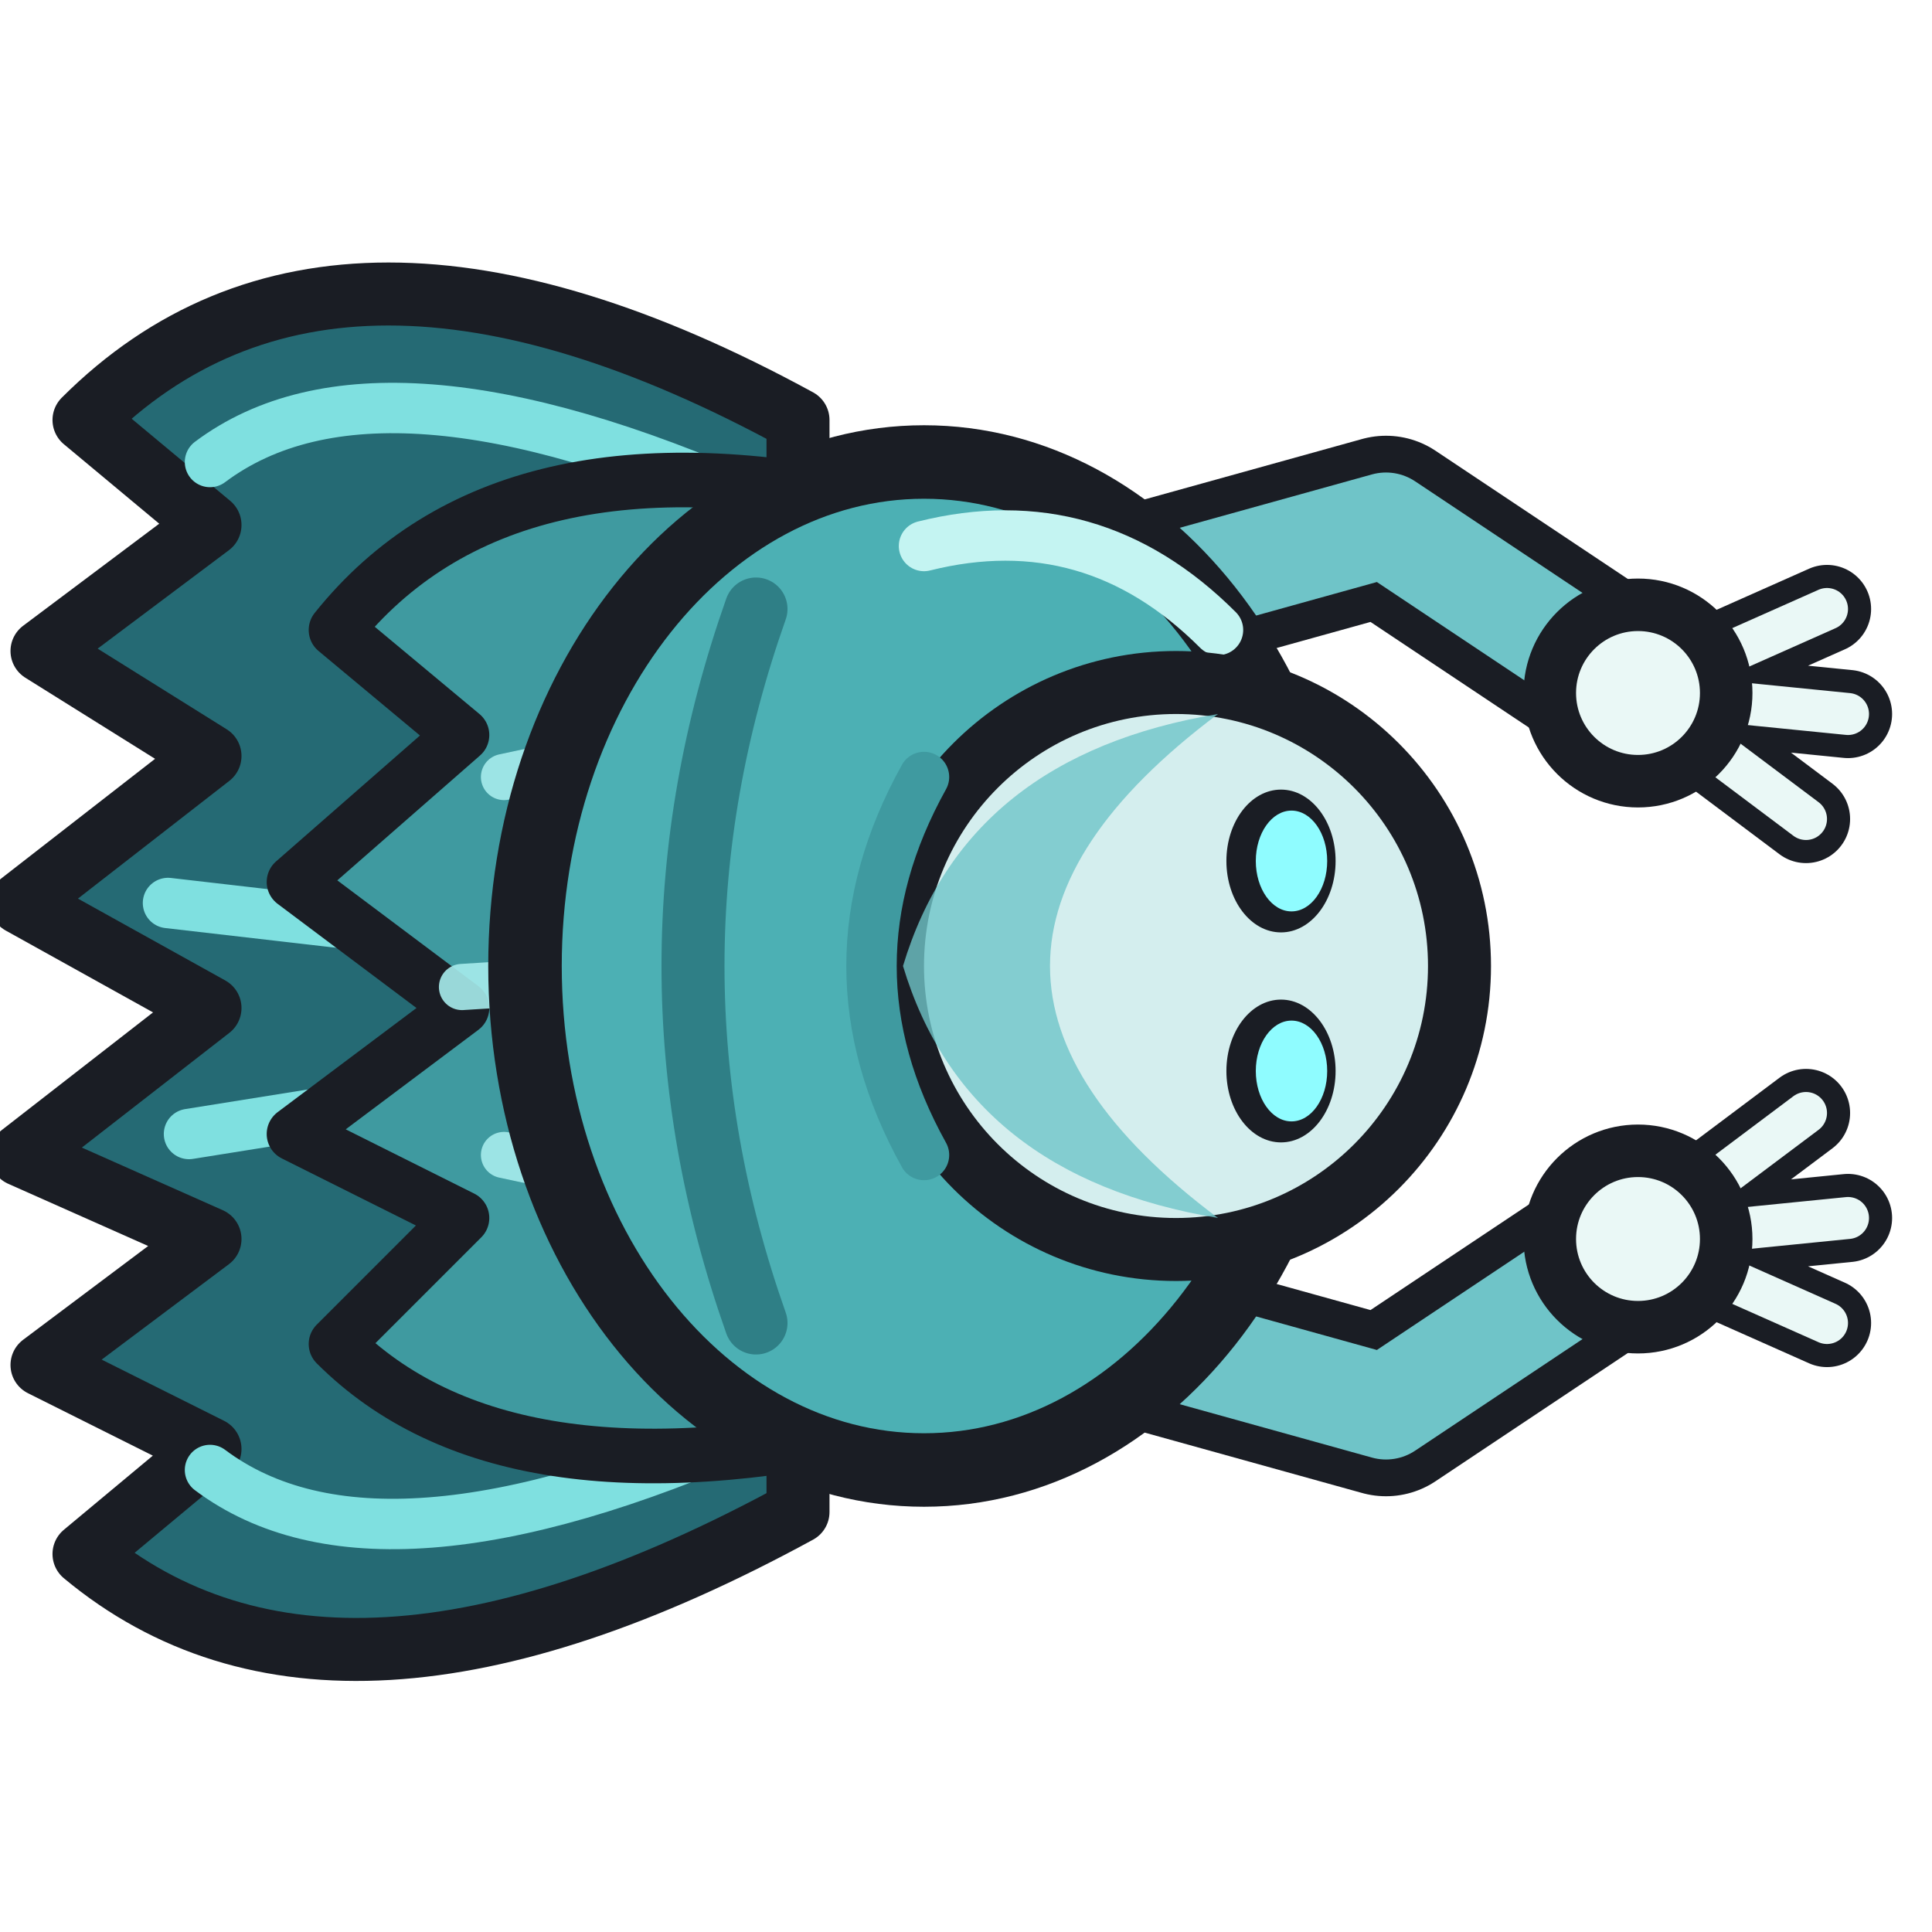
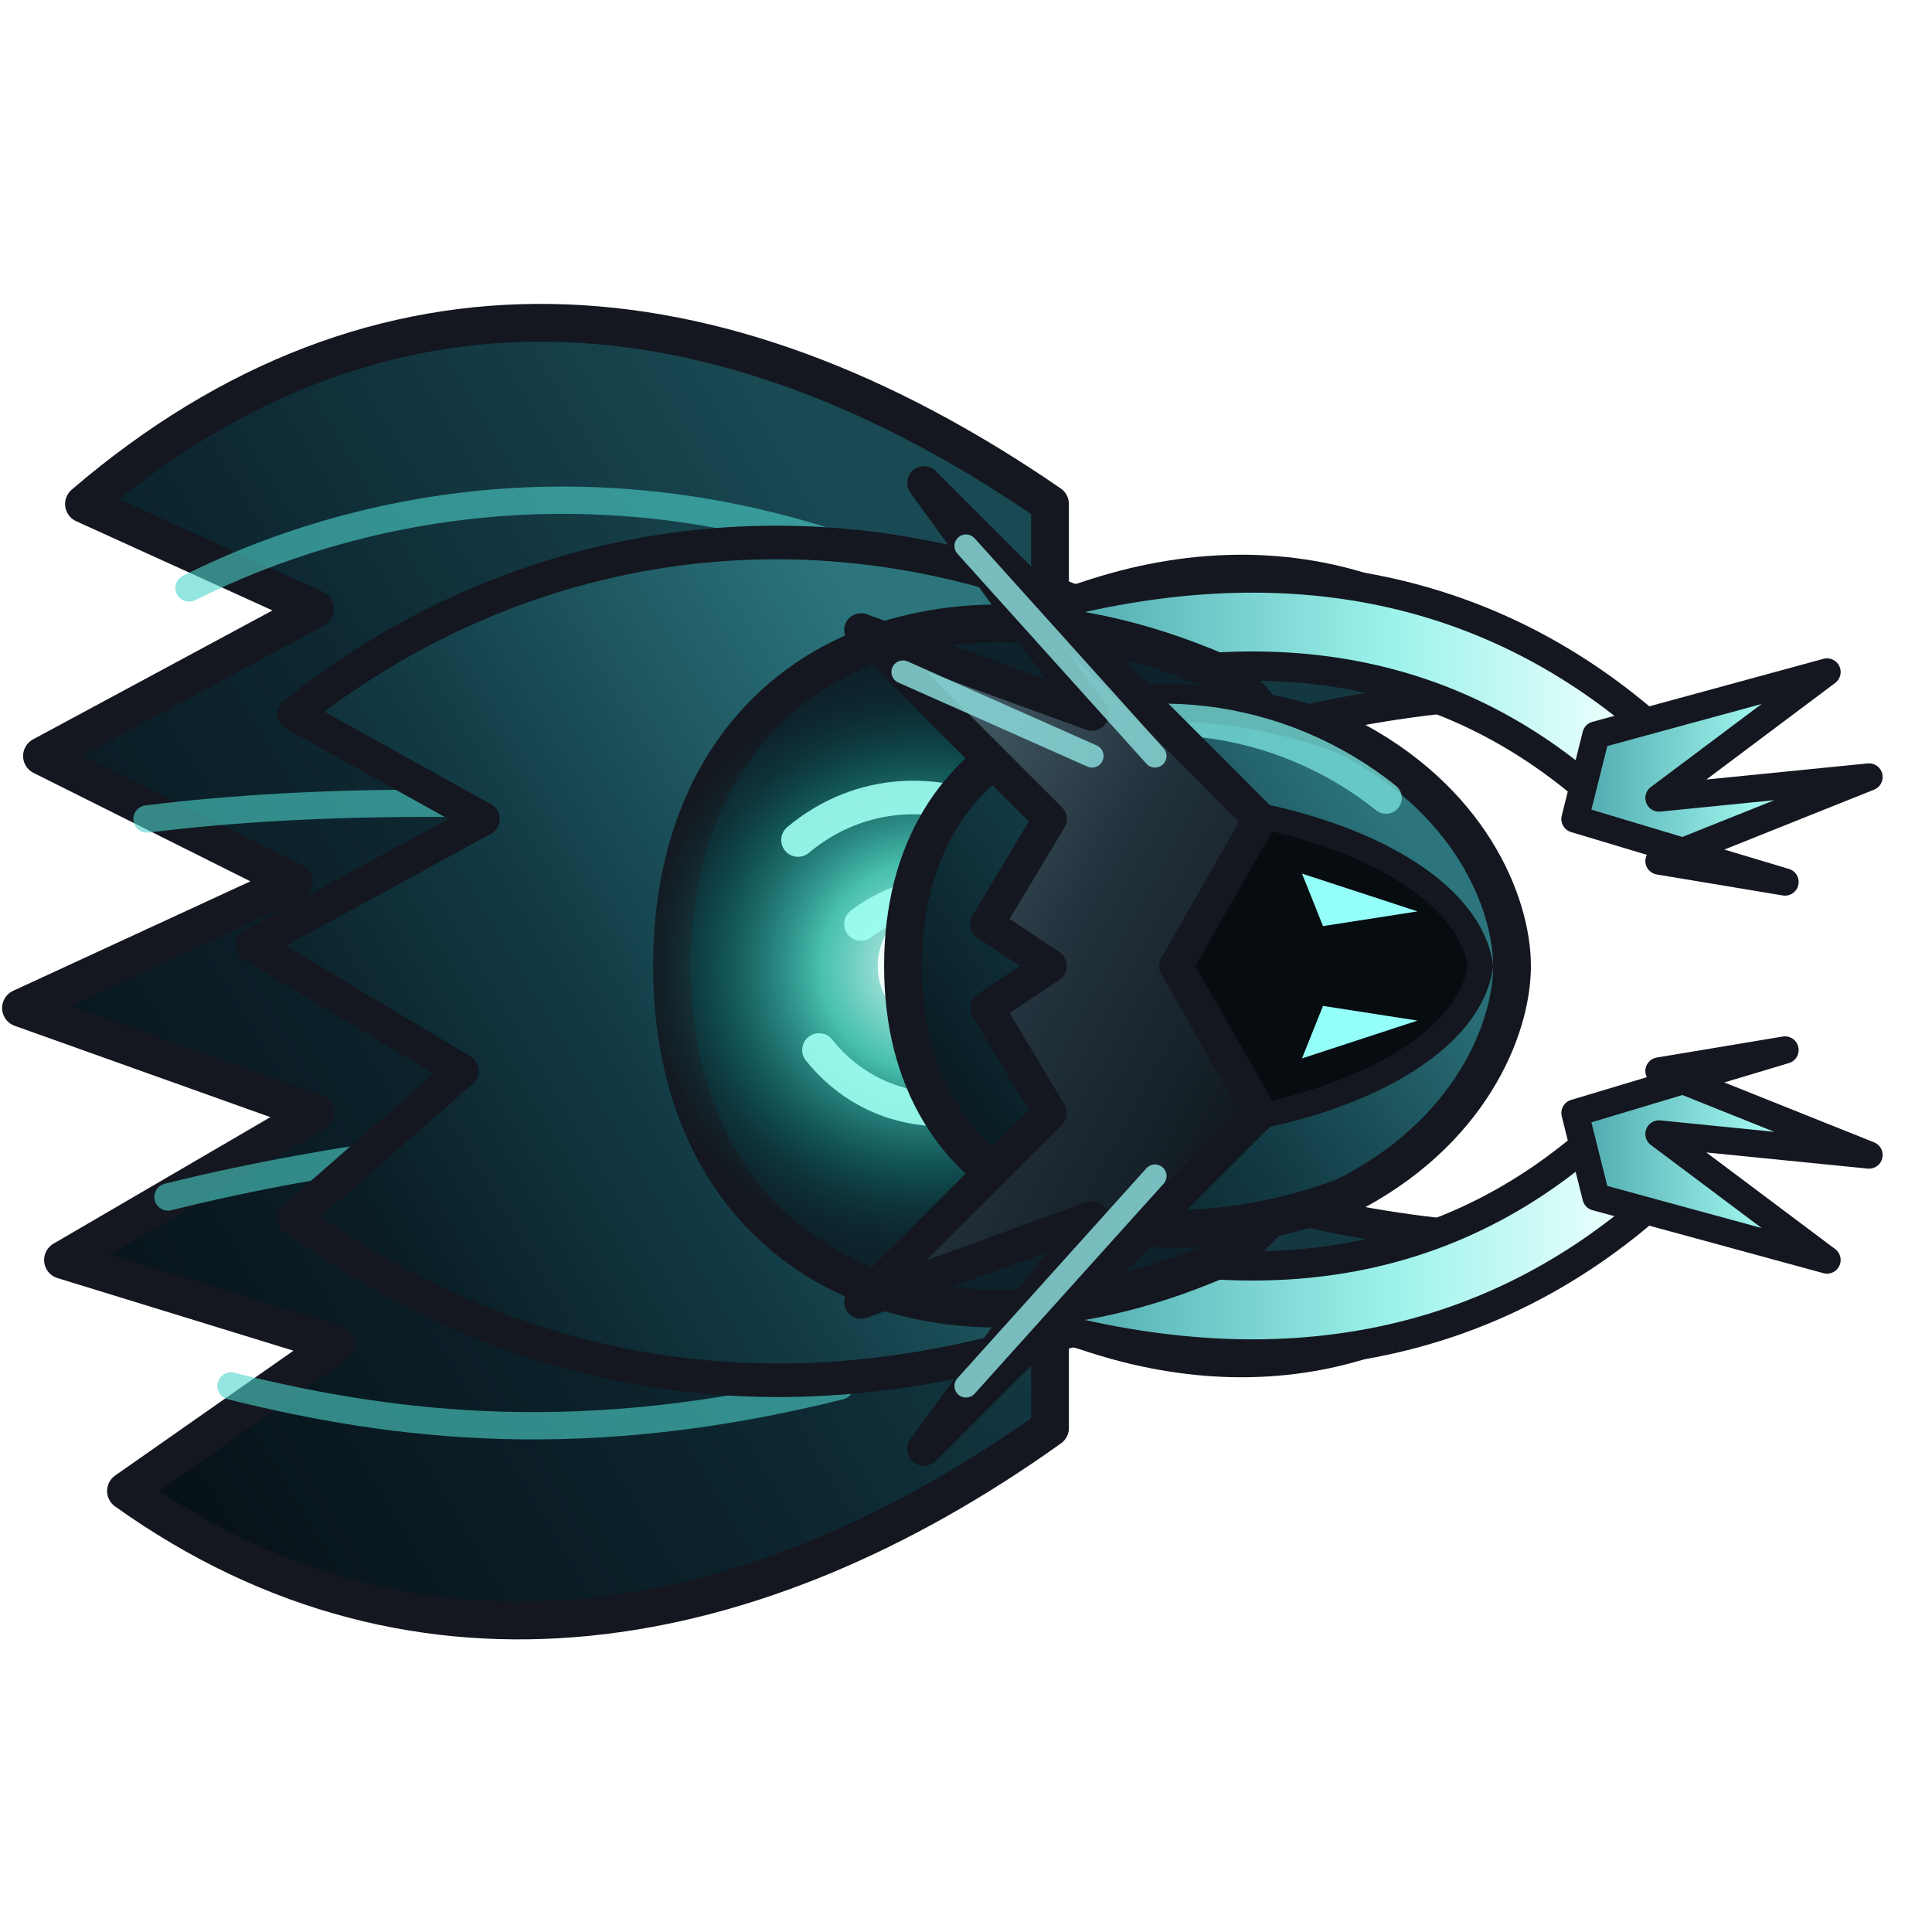
<svg xmlns="http://www.w3.org/2000/svg" width="92" height="92" viewBox="0 0 92 92">
+   <defs>
+     <linearGradient id="mmOuterVeil" x1="0.85" y1="0.2" x2="0.05" y2="0.8">
+       <stop offset="0" stop-color="#194a54" />
+       <stop offset="0.5" stop-color="#0d2630" />
+       <stop offset="1" stop-color="#071117" />
+     </linearGradient>
+     <linearGradient id="mmInnerVeil" x1="0.85" y1="0.3" x2="0.1" y2="0.75">
+       <stop offset="0" stop-color="#2c757d" />
+       <stop offset="0.55" stop-color="#133d47" />
+       <stop offset="1" stop-color="#0a1c24" />
+     </linearGradient>
+     <radialGradient id="mmVortex" cx="0.5" cy="0.5" r="0.5">
+       <stop offset="0" stop-color="#eafffc" stop-opacity="0.95" />
+       <stop offset="0.35" stop-color="#5cf5dc" stop-opacity="0.75" />
+       <stop offset="0.72" stop-color="#149e96" stop-opacity="0.32" />
+       <stop offset="1" stop-color="#0b3b42" stop-opacity="0" />
+     </radialGradient>
+     <linearGradient id="mmClaw" x1="0" y1="0.5" x2="1" y2="0.5">
+       <stop offset="0" stop-color="#4ba6ab" />
+       <stop offset="0.6" stop-color="#9cf2eb" />
+       <stop offset="1" stop-color="#eafffd" />
+     </linearGradient>
+     <linearGradient id="mmCrown" x1="0.2" y1="0.1" x2="0.8" y2="0.9">
+       <stop offset="0" stop-color="#4e6975" />
+       <stop offset="0.5" stop-color="#22313b" />
+       <stop offset="1" stop-color="#0d141a" />
+     </linearGradient>
+   </defs>
  <g transform="translate(46 46)">
-     <path d="M -8 -26 Q -30 -38 -42 -26 L -36 -21 L -44 -15 L -36 -10 L -45 -3 L -36 2 L -45 9 L -36 13 L -44 19 L -36 23 L -42 28 Q -30 38 -8 26 Z" fill="#256a74" stroke="#1a1d24" stroke-width="3" stroke-linejoin="round" />
-     <path d="M -10 -22 Q -28 -30 -36 -24 M -12 0 L -38 -3 M -12 4 L -37 8 M -10 22 Q -28 30 -36 24" fill="none" stroke="#7fe0e0" stroke-width="2.4" stroke-linecap="round" />
-     <path d="M -4 -22 Q -22 -26 -30 -16 L -24 -11 L -32 -4 L -24 2 L -32 8 L -24 12 L -30 18 Q -22 26 -4 22 Z" fill="#3f9aa0" stroke="#1a1d24" stroke-width="2.6" stroke-linejoin="round" />
-     <path d="M -8 -12 L -22 -9 M -8 0 L -24 1 M -8 12 L -22 9" fill="none" stroke="#a6ecec" stroke-width="2.2" stroke-linecap="round" opacity="0.9" />
-     <path d="M 2 -16 L 20 -21 L 32 -13 M 2 16 L 20 21 L 32 13" fill="none" stroke="#1a1d24" stroke-width="8.5" stroke-linecap="round" stroke-linejoin="round" />
-     <path d="M 2 -16 L 20 -21 L 32 -13 M 2 16 L 20 21 L 32 13" fill="none" stroke="#6fc4c8" stroke-width="5" stroke-linecap="round" stroke-linejoin="round" />
-     <path d="M 32 -13 L 41 -17 M 32 -13 L 42 -12 M 32 -13 L 40 -7 M 32 13 L 41 17 M 32 13 L 42 12 M 32 13 L 40 7" fill="none" stroke="#1a1d24" stroke-width="4.2" stroke-linecap="round" />
-     <path d="M 32 -13 L 41 -17 M 32 -13 L 42 -12 M 32 -13 L 40 -7 M 32 13 L 41 17 M 32 13 L 42 12 M 32 13 L 40 7" fill="none" stroke="#eaf8f6" stroke-width="2" stroke-linecap="round" />
-     <circle cx="32" cy="-13" r="4.2" fill="#eaf8f6" stroke="#1a1d24" stroke-width="2.5" />
-     <circle cx="32" cy="13" r="4.2" fill="#eaf8f6" stroke="#1a1d24" stroke-width="2.5" />
-     <ellipse cx="-2" cy="0" rx="19" ry="24" fill="#4cb0b4" stroke="#1a1d24" stroke-width="3.5" />
-     <path d="M -10 -17 Q -16 0 -10 17" fill="none" stroke="#2f7f86" stroke-width="3" stroke-linecap="round" />
-     <path d="M -2 -20 Q 6 -22 12 -16" fill="none" stroke="#c4f4f2" stroke-width="2.4" stroke-linecap="round" />
-     <circle cx="10" cy="0" r="13.5" fill="#d4eeee" stroke="#1a1d24" stroke-width="3" />
-     <path d="M 12 -12 Q 0 -10 -3 0 Q 0 10 12 12 Q 4 6 4 0 Q 4 -6 12 -12 Z" fill="#6fc4c8" opacity="0.8" />
-     <path d="M -2 -9 Q -7 0 -2 9" fill="none" stroke="#3f9aa0" stroke-width="2.4" stroke-linecap="round" />
-     <ellipse cx="15" cy="-5" rx="2.6" ry="3.4" fill="#1a1d24" />
-     <ellipse cx="15" cy="5" rx="2.6" ry="3.4" fill="#1a1d24" />
-     <ellipse cx="15.5" cy="-5" rx="1.7" ry="2.4" fill="#8ffcff" />
-     <ellipse cx="15.5" cy="5" rx="1.7" ry="2.4" fill="#8ffcff" />
+     <path d="M 4 -22 C -12 -33, -28 -34, -42 -22 L -31 -17 L -44 -10 L -32 -4 L -45 2 L -31 7 L -43 14 L -30 18 L -40 25 C -26 35, -10 32, 4 22 Z" fill="url(#mmOuterVeil)" stroke="#14171f" stroke-width="1.8" stroke-linejoin="round" />
+     <path d="M -6 -20 C -18 -24, -29 -22, -37 -18 M -10 -7 C -21 -8, -31 -8, -39 -7 M -10 7 C -21 8, -30 9, -38 11 M -6 20 C -18 23, -27 22, -35 20" fill="none" stroke="#4cd4cc" stroke-width="1.3" stroke-linecap="round" opacity="0.6" />
+     <path d="M 6 -17 C -8 -23, -22 -20, -32 -12 L -23 -7 L -34 -1 L -24 5 L -32 12 C -21 20, -8 22, 6 17 Z" fill="url(#mmInnerVeil)" stroke="#14171f" stroke-width="1.6" stroke-linejoin="round" />
+     <path d="M 2 -16 C 12 -21, 21 -19, 27 -13 C 20 -13, 13 -11, 6 -9 Z" fill="#143842" stroke="#14171f" stroke-width="1.5" stroke-linejoin="round" />
+     <path d="M 2 16 C 12 21, 21 19, 27 13 C 20 13, 13 11, 6 9 Z" fill="#143842" stroke="#14171f" stroke-width="1.5" stroke-linejoin="round" />
+     <path d="M 4 -15 C 15 -18, 24 -16, 31 -10 M 4 15 C 15 18, 24 16, 31 10" fill="none" stroke="#14171f" stroke-width="5.6" stroke-linecap="round" />
+     <path d="M 4 -15 C 15 -18, 24 -16, 31 -10 M 4 15 C 15 18, 24 16, 31 10" fill="none" stroke="url(#mmClaw)" stroke-width="2.8" stroke-linecap="round" />
+     <path d="M 30 -11 L 41 -14 L 33 -8 L 43 -9 L 33 -5 L 39 -4 L 29 -7 Z" fill="url(#mmClaw)" stroke="#14171f" stroke-width="1.3" stroke-linejoin="round" />
+     <path d="M 30 11 L 41 14 L 33 8 L 43 9 L 33 5 L 39 4 L 29 7 Z" fill="url(#mmClaw)" stroke="#14171f" stroke-width="1.3" stroke-linejoin="round" />
+     <path d="M -14 0 C -14 -14, -2 -20, 12 -14 C 19 -10, 20 10, 12 14 C -2 20, -14 14, -14 0 Z" fill="#0d222b" stroke="#14171f" stroke-width="1.8" />
+     <circle cx="-2" cy="0" r="14" fill="url(#mmVortex)" />
+     <path d="M -8 -6 C -2 -11, 7 -6, 6 1 C 5 7, -3 9, -7 4 M -5 -2 C -1 -5, 4 -3, 3 1" fill="none" stroke="#9efff2" stroke-width="1.6" stroke-linecap="round" opacity="0.9" />
+     <circle cx="-1" cy="0" r="3.2" fill="#effffc" />
+     <path d="M -3 0 C -3 -11, 7 -15, 18 -11 C 24 -8, 26 -3, 26 0 C 26 3, 24 8, 18 11 C 7 15, -3 11, -3 0 Z" fill="url(#mmInnerVeil)" stroke="#14171f" stroke-width="1.8" stroke-linejoin="round" />
+     <path d="M 2 -10 C 8 -13, 15 -12, 20 -8" fill="none" stroke="#76deda" stroke-width="1.5" stroke-linecap="round" opacity="0.8" />
+     <path d="M 12 -7.5 C 19 -6.5, 24 -3.5, 24.5 0 C 24 3.5, 19 6.5, 12 7.5 C 9 3.5, 9 -3.5, 12 -7.5 Z" fill="#060c10" stroke="#14171f" stroke-width="1.2" />
+     <polygon points="16,-4.4 21.5,-2.6 17,-1.9" fill="#94fff8" />
+     <polygon points="16,4.4 21.5,2.6 17,1.9" fill="#94fff8" />
+     <path d="M 10 -11 L -2 -23 L 6 -12 L -5 -16 L 4 -7 L 1 -2 L 4 0 L 1 2 L 4 7 L -5 16 L 6 12 L -2 23 L 10 11 L 14 7 L 10 0 L 14 -7 Z" fill="url(#mmCrown)" stroke="#14171f" stroke-width="1.6" stroke-linejoin="round" />
+     <path d="M 9 -10 L 0 -20 M 6 -10 L -3 -14 M 9 10 L 0 20" stroke="#8ad9d9" stroke-width="1.1" stroke-linecap="round" opacity="0.85" />
  </g>
</svg>
